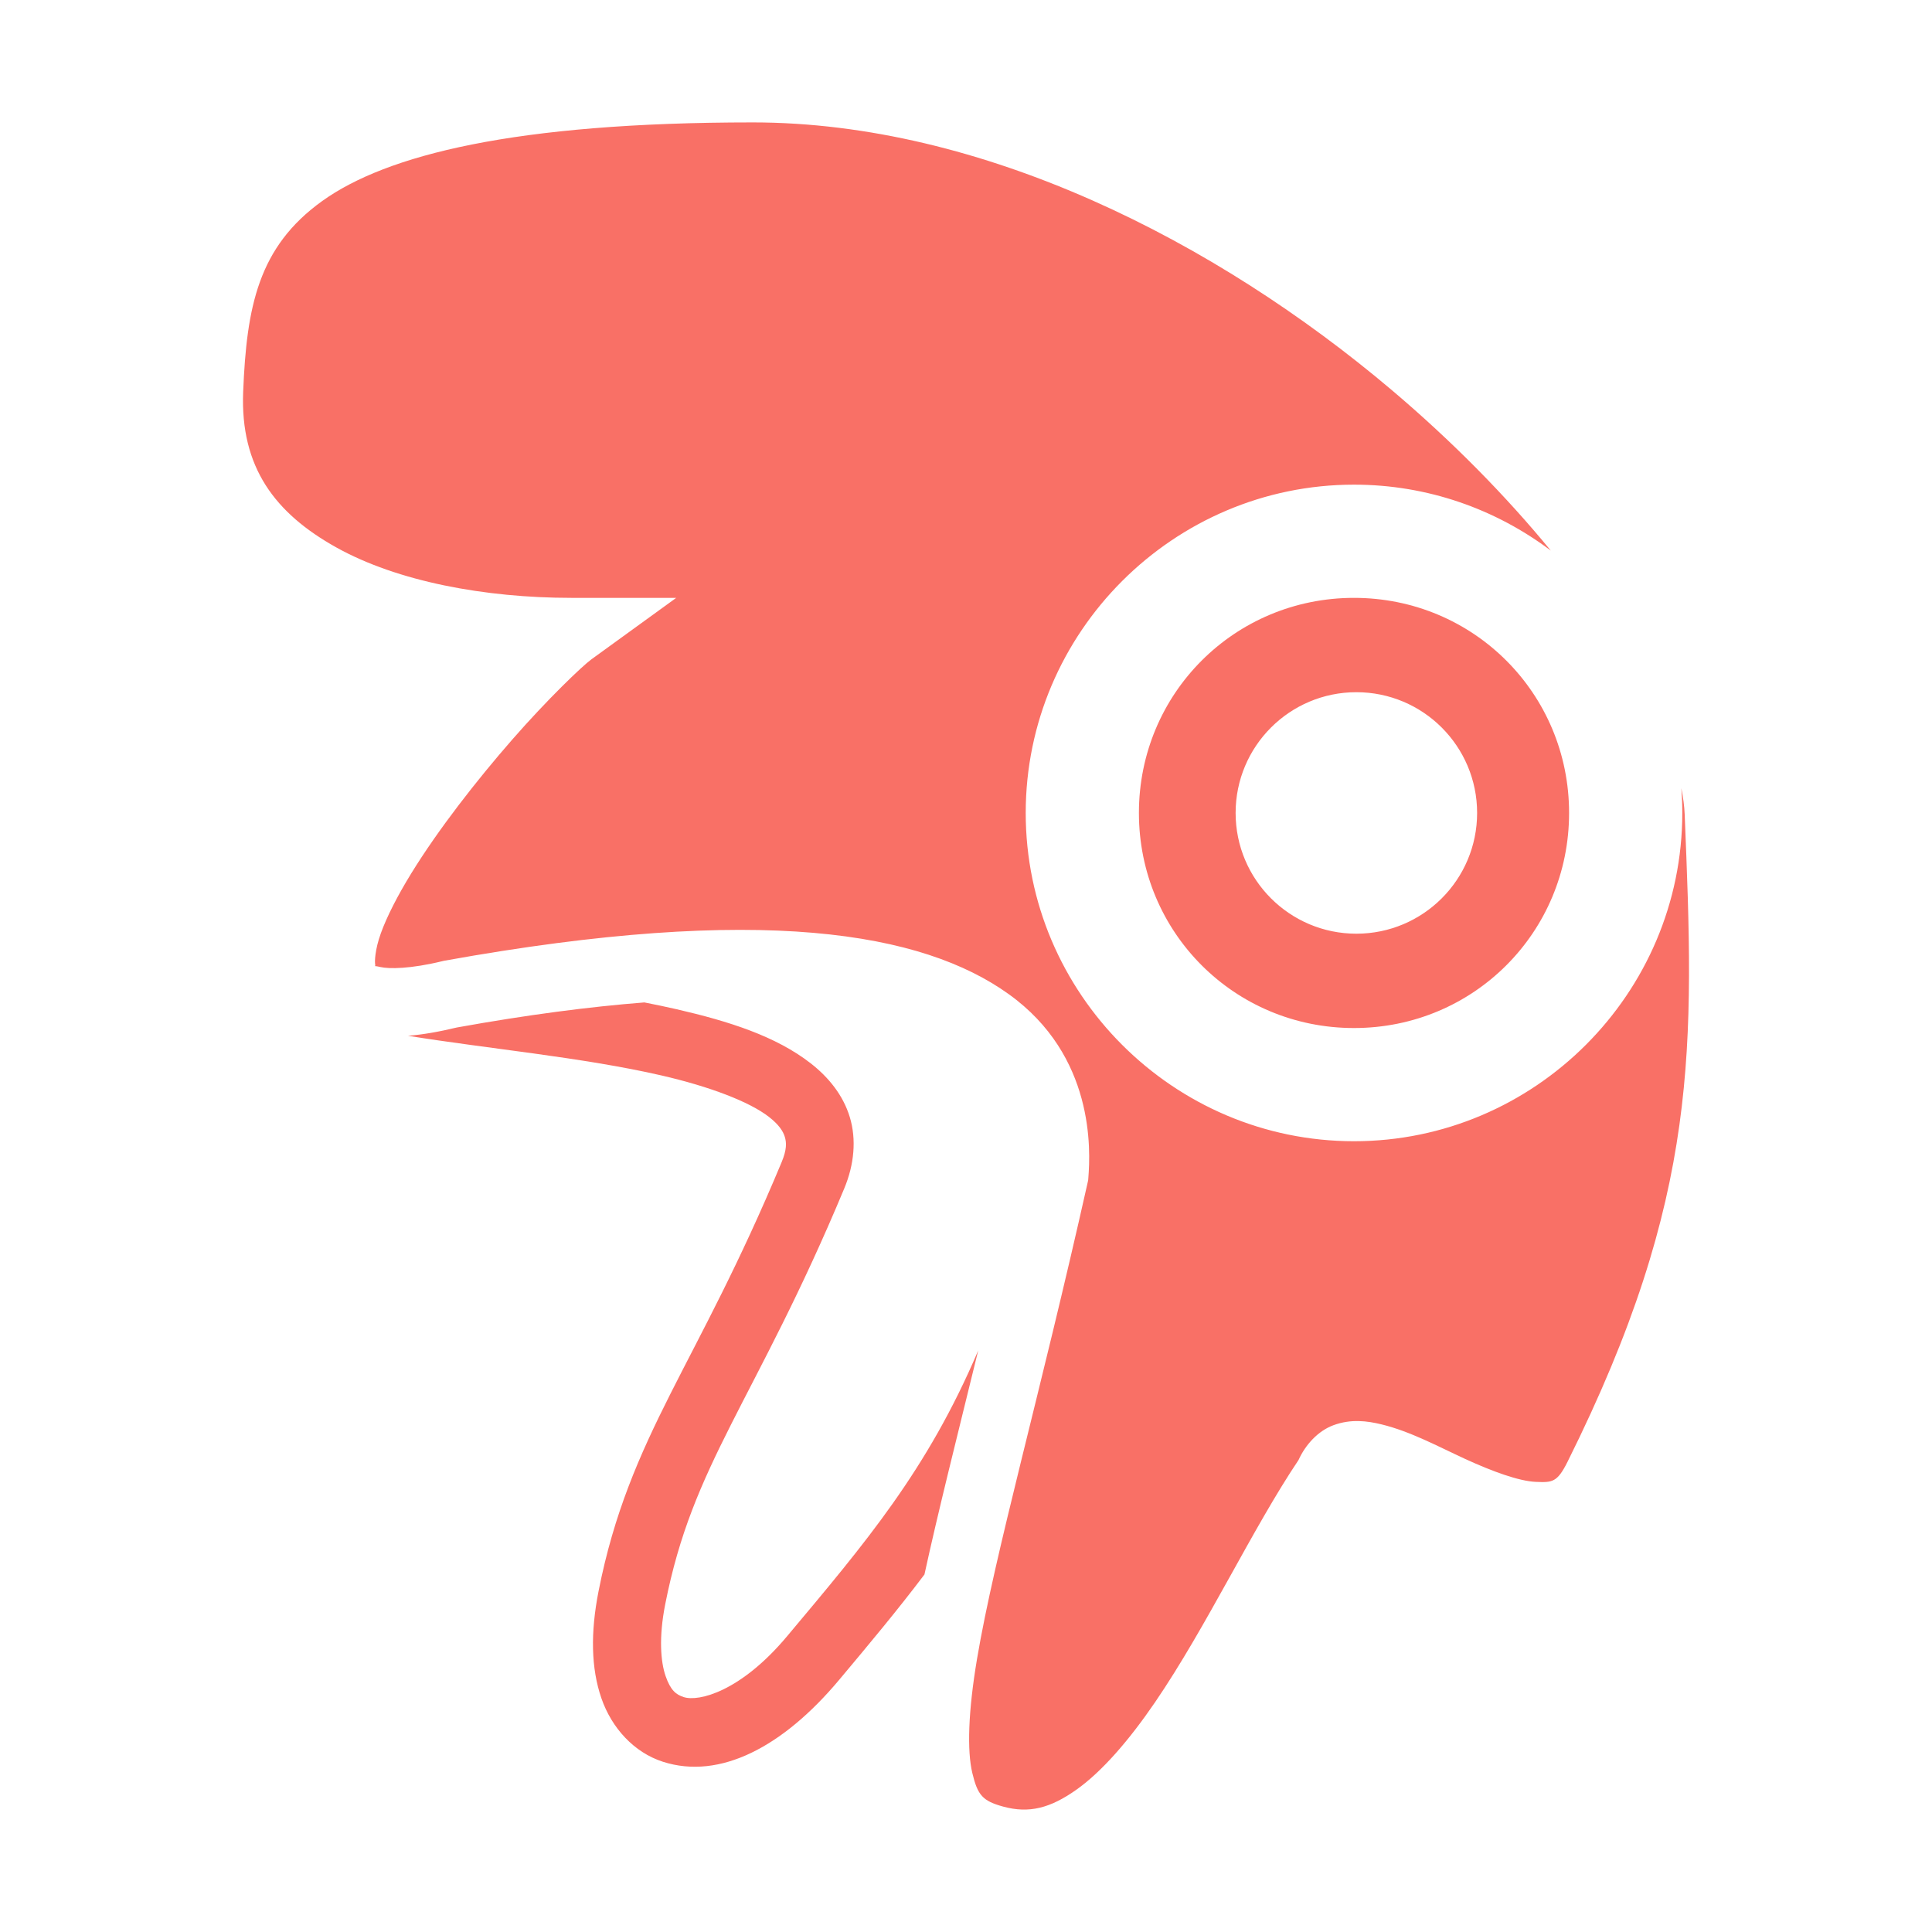
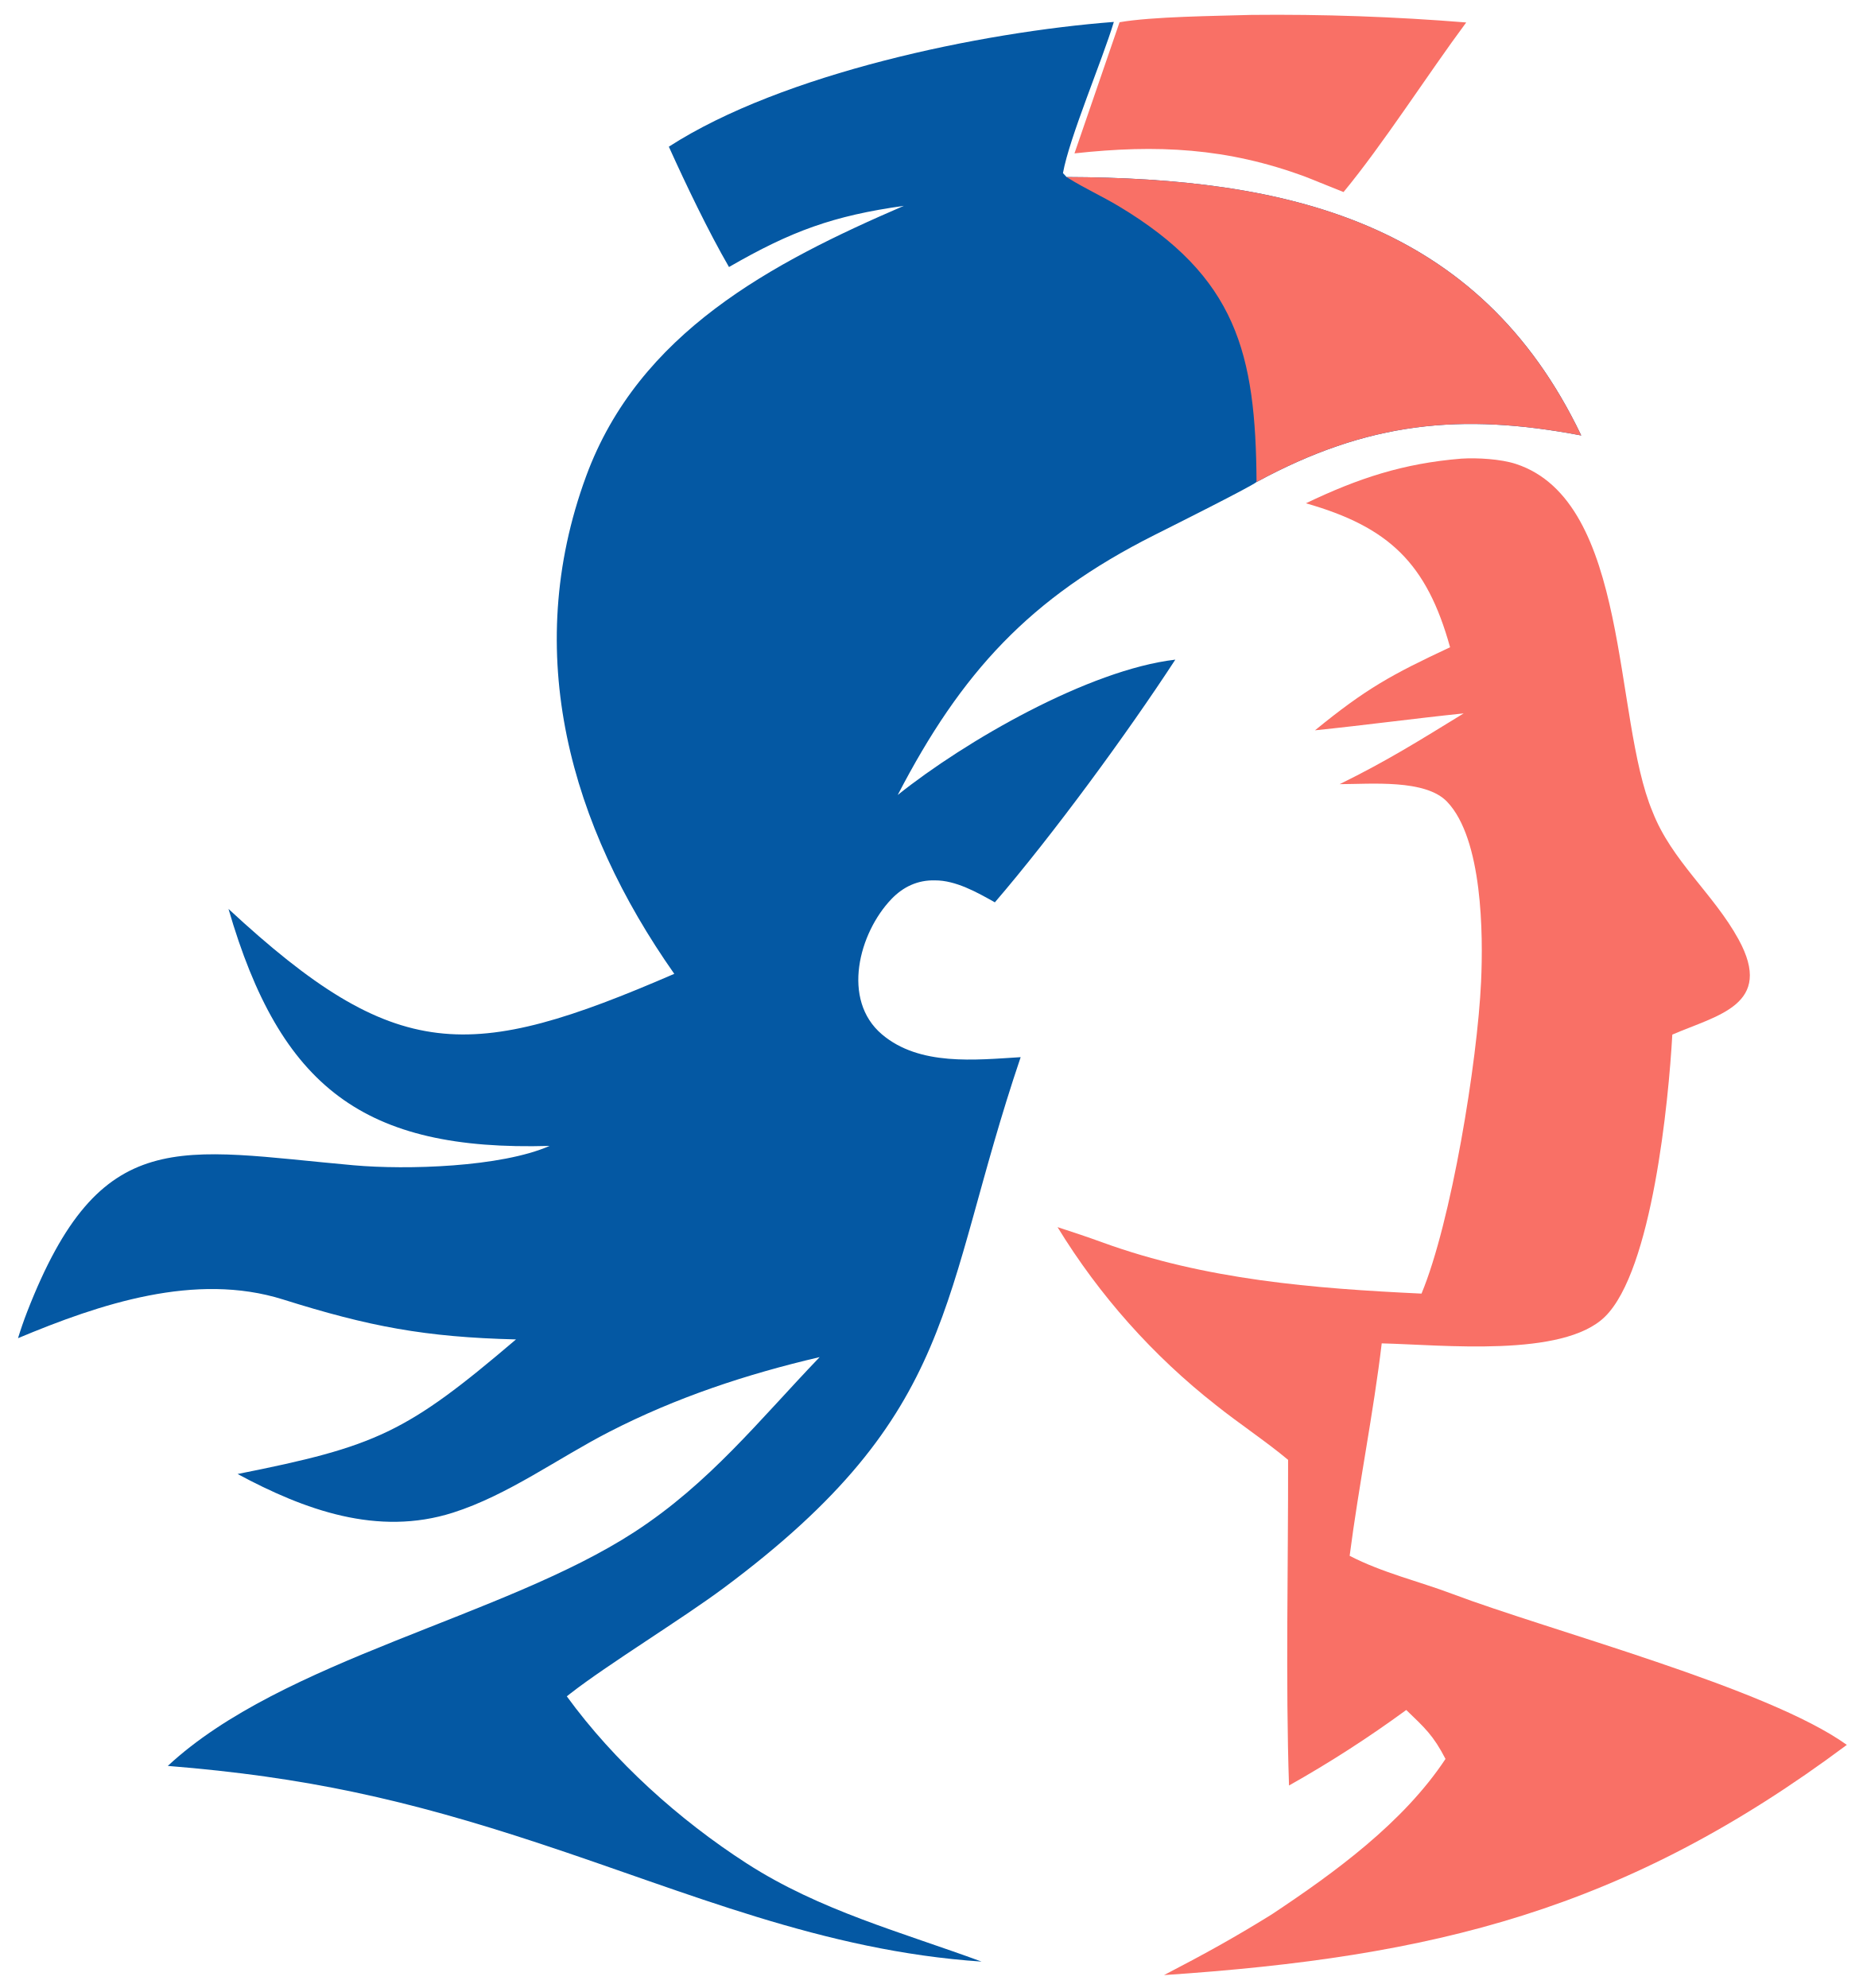
- <svg xmlns="http://www.w3.org/2000/svg" viewBox="0 0 512 512">
-   <path fill="#F97066" d="M199.45 32.44c-63.218 0-97.076 8.656-114.048 20.824C68.43 65.43 65.354 81.3 64.442 103.804c-.812 20.078 8.487 32.24 24.682 41.27 16.196 9.032 39.41 13.367 62.327 13.367h27.754l-22.472 16.288c-2.394 1.735-11.645 10.576-21 21.288-9.356 10.712-19.584 23.787-26.778 35.492-3.597 5.852-6.422 11.378-8.02 15.8-1.6 4.423-1.673 7.632-1.497 8.338.175.706-.933.092 1.363.623 2.296.53 7.947.523 16.512-1.57l.27-.067.27-.05c83.994-15.137 126.637-7.487 149.456 8.866 22.82 16.352 21.69 41.345 21.115 48.693l-.05.64-.14.625c-12.597 56.263-24.612 98.315-29.312 126.227-2.35 13.956-2.662 24.34-1.245 30.242 1.417 5.903 2.746 7.397 8.162 8.887 6.885 1.893 12.493.396 19.32-4.405 6.824-4.8 14.048-13.155 20.93-23.227 13.646-19.97 25.85-46.075 38.04-64.22 1.832-4.053 5.175-7.714 9.247-9.214 4.652-1.714 8.946-1.15 12.778-.212 7.663 1.874 14.887 5.817 22.117 9.145 7.23 3.327 14.292 5.888 18.702 6.08 4.41.19 5.694.17 8.428-5.297 35.18-70.647 33.552-110.196 31.056-171.61-.086-2.124-.39-4.445-.88-6.913.164 2.162.248 4.346.248 6.548 0 47.872-39.13 87-87 87-47.872 0-87-39.128-87-87 0-47.87 39.128-87 87-87 19.53 0 37.6 6.517 52.156 17.478-11.785-14.373-26.098-28.97-42.278-42.65-46.514-39.325-108.31-70.827-169.25-70.827zm159.374 126c-31.658 0-57 25.343-57 57 0 31.66 25.342 57 57 57 31.657 0 57-25.34 57-57 0-31.657-25.343-57-57-57zm.627 25a32 32 0 0 1 32 32 32 32 0 0 1-32 32 32 32 0 0 1-32-32 32 32 0 0 1 32-32zm-188.697 82.214c-14.436 1.135-30.9 3.255-49.707 6.645-4.754 1.14-9.01 1.894-12.92 2.194 20.238 3.297 46.28 5.702 67.19 10.518 12.69 2.922 23.3 6.953 28.476 10.99 2.588 2.018 3.725 3.746 4.19 5.28.464 1.532.552 3.346-.844 6.708-11.368 27.287-21.213 45.022-29.477 61.402-8.263 16.383-14.97 31.61-19.042 52.313-2.154 10.95-1.99 20.398.752 28.338 2.742 7.94 8.684 14.38 16.272 16.832 15.176 4.905 31.928-4.025 46.705-21.652 7.955-9.49 15.508-18.52 22.64-27.965 3.66-16.793 8.668-36.578 14.25-59.37-13.51 31.78-29.954 51.042-50.685 75.772-12.24 14.6-23.366 17.382-27.375 16.086-2.004-.648-3.48-1.786-4.79-5.578-1.31-3.792-1.83-10.228-.106-18.988 3.684-18.72 9.43-31.778 17.454-47.68 8.022-15.903 18.298-34.453 30.023-62.598l.002-.004v-.006c2.605-6.27 3.24-12.908 1.448-18.828-1.792-5.92-5.716-10.645-10.345-14.256-9.258-7.22-21.703-11.16-35.506-14.338a266.382 266.382 0 0 0-8.604-1.816z" />
+ <svg xmlns="http://www.w3.org/2000/svg" viewBox="330 308 342 365">
+   <path fill="#0458A3" d="M452.81 334.933C473.654 321.478 510.063 313.905 534.519 312.026C532.379 319.144 526.363 333.201 525.177 339.78L525.845 340.504C566.051 340.658 601.488 348.493 620.344 387.952C598.269 383.744 581.105 385.447 560.722 396.502C559.551 397.44 544.224 405.101 541.954 406.243C519.06 417.761 506.512 431.462 494.839 453.956C507.219 444.06 529.88 430.985 545.809 429.109C536.908 442.761 523.302 461.302 512.673 473.671C509.404 471.825 505.483 469.624 501.682 469.639C498.529 469.556 495.857 470.797 493.679 473.07C487.726 479.285 484.447 491.564 491.945 497.915C498.846 503.76 509.083 502.604 517.411 502.097C502.369 546.531 506.313 567.249 462.858 599.575C455.282 605.211 441.519 613.638 434.754 618.915L434.076 619.449C442.786 631.416 454.684 642.118 467.105 650.124C480.536 658.781 495.486 662.726 510.232 668.152C481.099 666.194 456.43 655.483 428.991 646.438C404.653 638.416 386.115 634.26 360.811 632.224C381.864 612.655 422.356 604.974 446.511 589.267C460.28 580.314 469.352 568.796 480.503 557.167C467.07 560.305 454.222 564.55 441.902 570.872C432.421 575.737 423.274 582.514 413.162 585.73C399.329 590.13 385.886 585.224 373.625 578.629C399.115 573.561 404.579 571.107 424.746 553.919C408.012 553.508 397.76 551.548 381.981 546.587C365.884 541.526 348.386 547.38 333.307 553.694C333.805 552.07 334.361 550.465 334.973 548.881C348.483 514.128 362.869 519.091 394.96 521.948C404.676 522.812 421.996 522.305 430.925 518.39C396.775 519.388 381.481 507.638 371.955 474.879C402.765 503.439 416.218 503.058 453.809 486.798C434.75 459.692 425.655 427.981 437.621 395.438C447.309 369.09 471.624 356.291 495.959 345.792C482.997 347.617 475.337 350.401 463.855 357.026C460.046 350.443 455.96 341.901 452.81 334.933Z" />
+   <path fill="#F97066" d="M525.845 340.504C566.051 340.658 601.488 348.493 620.344 387.952C598.269 383.744 581.105 385.447 560.722 396.502C560.57 372.89 557.097 358.84 535.388 345.841C532.447 344.081 529.047 342.512 526.2 340.73L525.845 340.504Z" />
+   <path fill="#F97066" d="M598.301 392.209C601.246 392.019 605.58 392.272 608.358 393.184C629.345 400.073 626.167 439.817 633.44 457.041C636.922 466.01 644.646 472.117 649.219 480.455C655.825 492.497 645.345 494.372 637.065 497.957C636.387 510.116 633.376 541.274 624.681 549.764C616.962 557.302 594.963 554.915 583.707 554.645C582.229 567.17 579.47 580.836 577.819 593.65C583.851 596.772 590.607 598.354 596.625 600.627C614.595 607.415 654.601 617.914 669.108 628.362C628.395 658.743 593.237 667.316 543.73 670.63C551.062 666.817 556.506 663.836 563.51 659.49C575.07 651.815 587.669 642.653 595.418 630.945C593.193 626.625 591.625 625.245 588.211 621.955C581.319 627.003 574.131 631.633 566.685 635.821C566.04 616.91 566.553 595.135 566.515 576.03C562.425 572.614 557.526 569.38 553.283 565.993C541.71 556.919 531.854 545.848 524.181 533.303C526.965 534.203 529.741 535.13 532.491 536.13C551.31 542.969 571.15 544.572 591.013 545.508C596.463 532.44 601.275 503.007 601.951 488.244C602.348 479.584 602.239 462.038 595.715 455.204C591.729 451.027 581.77 451.963 575.987 451.973C584.752 447.658 590.391 444.105 598.752 438.981C589.665 439.917 580.609 441.15 571.454 442.087C580.835 434.42 585.569 431.837 596.258 426.838C591.981 411.416 585.052 404.758 569.79 400.404C579.393 395.8 587.654 393.082 598.301 392.209Z" />
+   <path fill="#F97066" d="M559.725 310.738C572.905 310.598 586.084 311.061 599.221 312.125C592.105 321.714 583.955 334.483 576.698 343.26L569.744 340.472C555.313 335.114 542.386 334.507 527.292 336.161L535.569 312.082C541.589 311.032 553.16 310.94 559.725 310.738Z" />
</svg>
